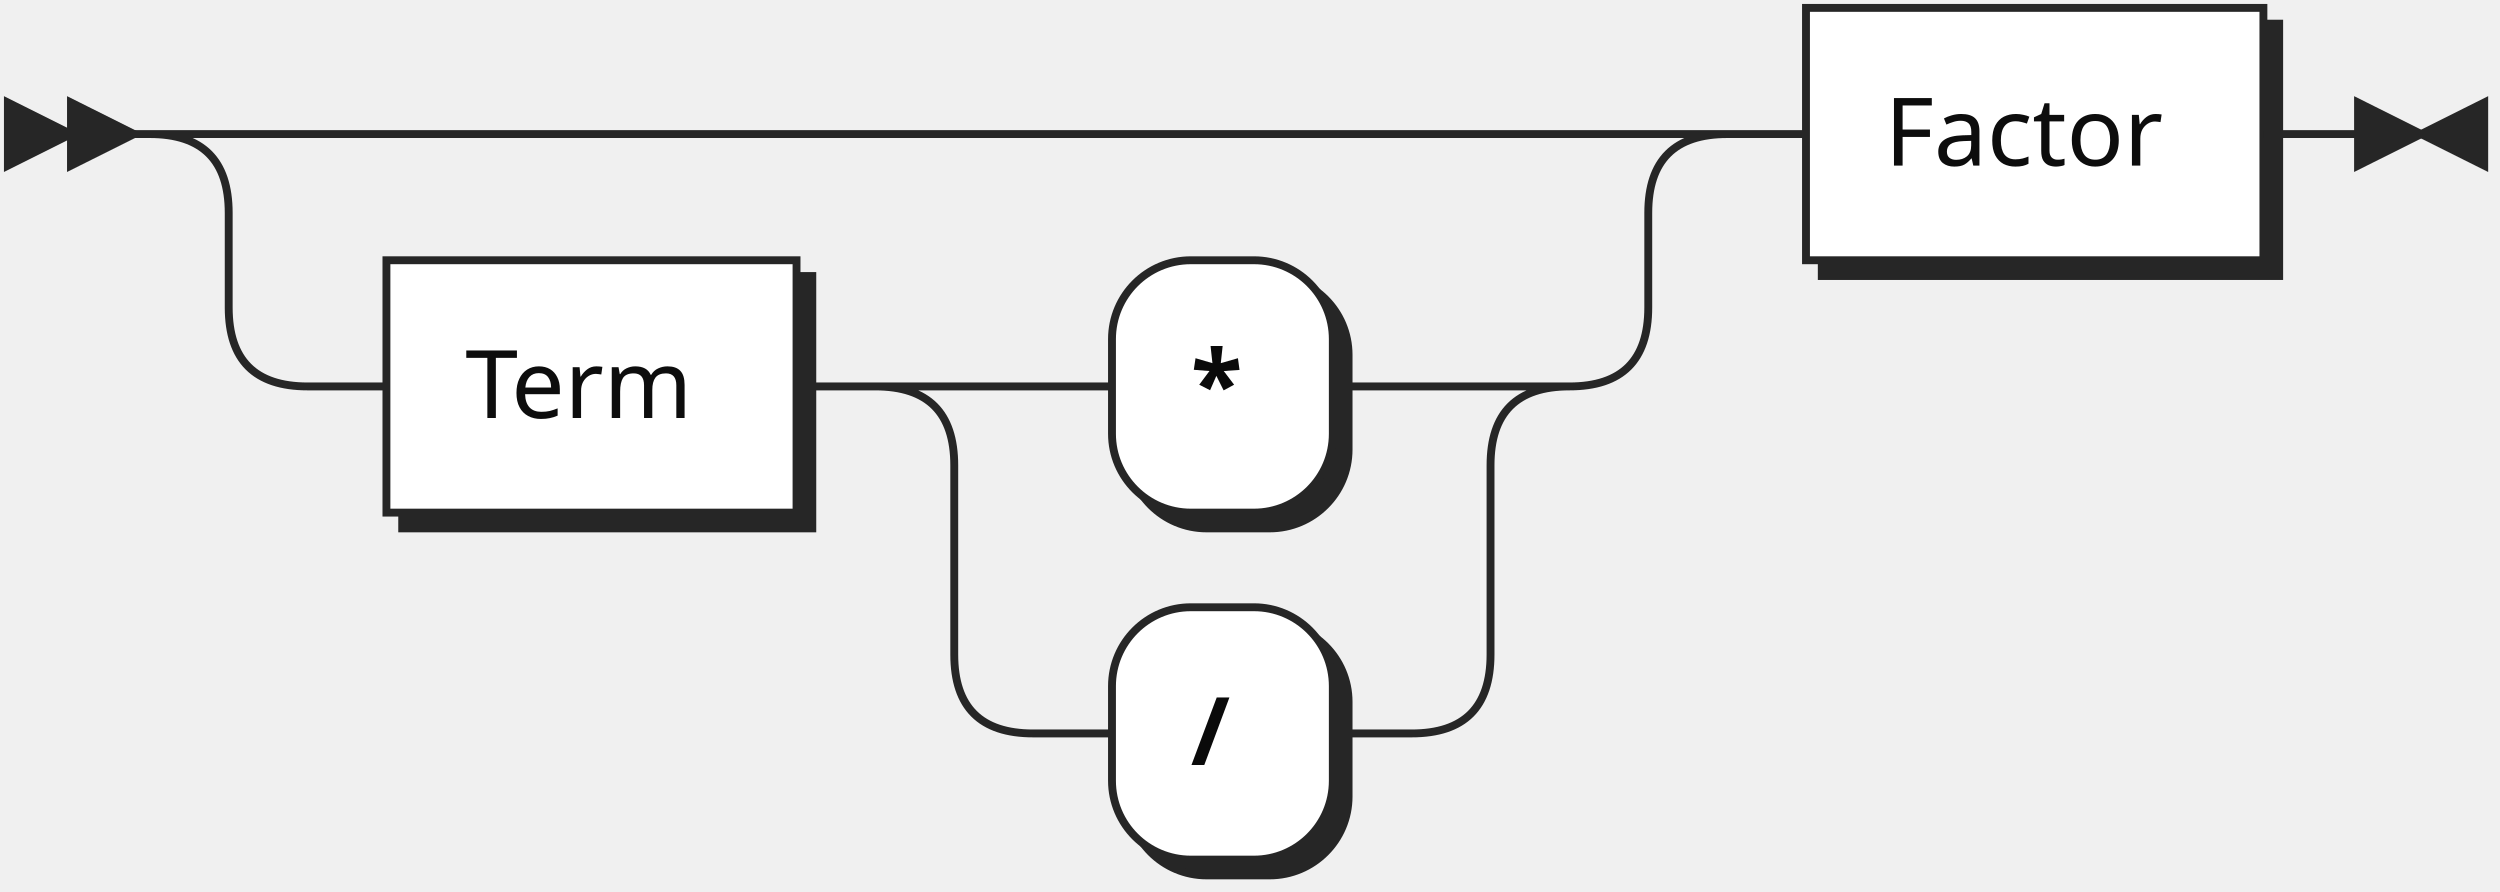
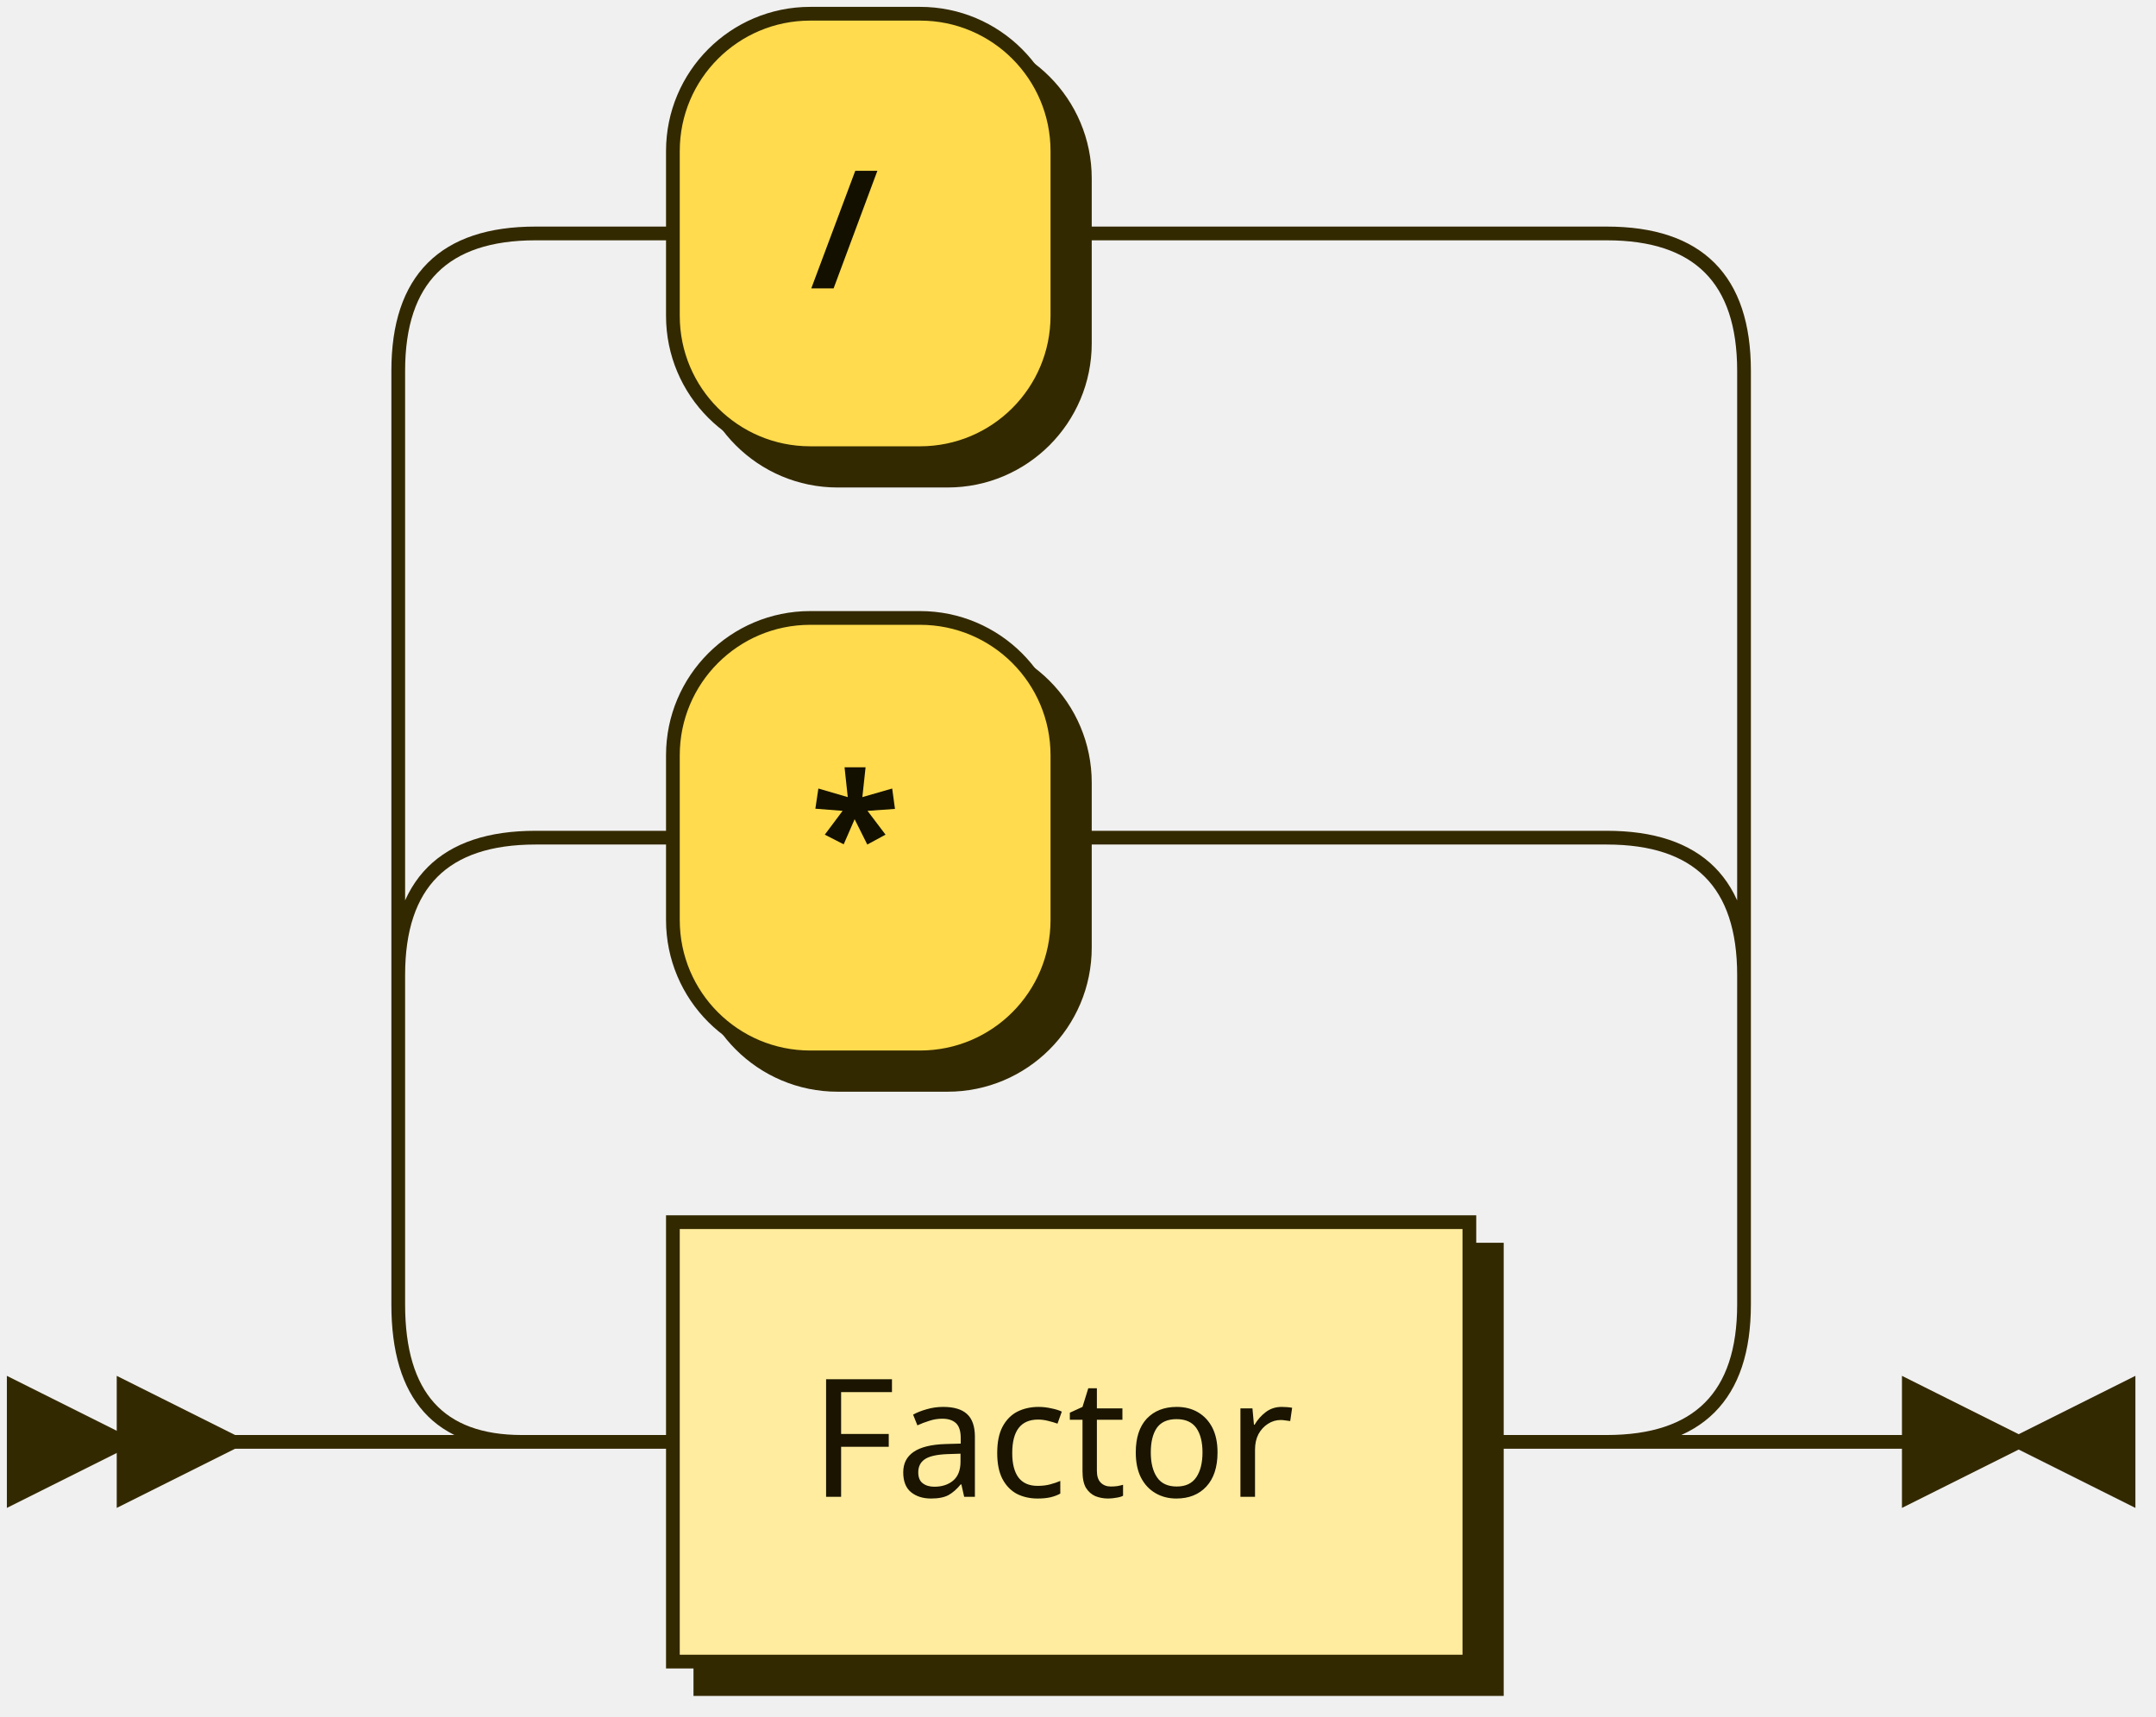
- <svg xmlns="http://www.w3.org/2000/svg" xmlns:xlink="http://www.w3.org/1999/xlink" width="317" height="113">
+ <svg xmlns="http://www.w3.org/2000/svg" xmlns:xlink="http://www.w3.org/1999/xlink" width="157" height="125">
  <defs>
    <style type="text/css">
    @namespace "http://www.w3.org/2000/svg";
-     .line                 {fill: none; stroke: #262626; stroke-width: 1;}
-     .bold-line            {stroke: #0A0A0A; shape-rendering: crispEdges; stroke-width: 2;}
-     .thin-line            {stroke: #0F0F0F; shape-rendering: crispEdges}
-     .filled               {fill: #262626; stroke: none;}
+     .line                 {fill: none; stroke: #332900; stroke-width: 1;}
+     .bold-line            {stroke: #141000; shape-rendering: crispEdges; stroke-width: 2;}
+     .thin-line            {stroke: #1F1800; shape-rendering: crispEdges}
+     .filled               {fill: #332900; stroke: none;}
    text.terminal         {font-family: Verdana, Sans-serif;
                            font-size: 12px;
-                             fill: #0A0A0A;
+                             fill: #141000;
                            font-weight: bold;
                          }
    text.nonterminal      {font-family: Verdana, Sans-serif;
                            font-size: 12px;
-                             fill: #0D0D0D;
+                             fill: #1A1400;
                            font-weight: normal;
                          }
    text.regexp           {font-family: Verdana, Sans-serif;
                            font-size: 12px;
-                             fill: #0F0F0F;
+                             fill: #1F1800;
                            font-weight: normal;
                          }
-     rect, circle, polygon {fill: #262626; stroke: #262626;}
-     rect.terminal         {fill: #ffffff; stroke: #262626; stroke-width: 1;}
-     rect.nonterminal      {fill: #FFFFFF; stroke: #262626; stroke-width: 1;}
+     rect, circle, polygon {fill: #332900; stroke: #332900;}
+     rect.terminal         {fill: #FFDB4D; stroke: #332900; stroke-width: 1;}
+     rect.nonterminal      {fill: #FFEC9E; stroke: #332900; stroke-width: 1;}
    rect.text             {fill: none; stroke: none;}
-     polygon.regexp        {fill: #FFFFFF; stroke: #262626; stroke-width: 1;}
+     polygon.regexp        {fill: #FFF4C7; stroke: #332900; stroke-width: 1;}
  </style>
  </defs>
-   <polygon points="9 17 1 13 1 21" />
-   <polygon points="17 17 9 13 9 21" />
-   <a xlink:href="#Term" xlink:title="Term">
-     <rect x="51" y="35" width="52" height="32" />
-     <rect x="49" y="33" width="52" height="32" class="nonterminal" />
-     <text class="nonterminal" x="59" y="53">Term</text>
+   <polygon points="9 105 1 101 1 109" />
+   <polygon points="17 105 9 101 9 109" />
+   <a xlink:href="#Factor" xlink:title="Factor">
+     <rect x="51" y="91" width="58" height="32" />
+     <rect x="49" y="89" width="58" height="32" class="nonterminal" />
+     <text class="nonterminal" x="59" y="109">Factor</text>
  </a>
-   <rect x="143" y="35" width="28" height="32" rx="10" />
-   <rect x="141" y="33" width="28" height="32" class="terminal" rx="10" />
-   <text class="terminal" x="151" y="53">*</text>
-   <rect x="143" y="79" width="28" height="32" rx="10" />
-   <rect x="141" y="77" width="28" height="32" class="terminal" rx="10" />
-   <text class="terminal" x="151" y="97">/</text>
-   <a xlink:href="#Factor" xlink:title="Factor">
-     <rect x="231" y="3" width="58" height="32" />
-     <rect x="229" y="1" width="58" height="32" class="nonterminal" />
-     <text class="nonterminal" x="239" y="21">Factor</text>
-   </a>
-   <path class="line" d="m17 17 h2 m20 0 h10 m0 0 h150 m-180 0 h20 m160 0 h20 m-200 0 q10 0 10 10 m180 0 q0 -10 10 -10 m-190 10 v12 m180 0 v-12 m-180 12 q0 10 10 10 m160 0 q10 0 10 -10 m-170 10 h10 m52 0 h10 m20 0 h10 m28 0 h10 m-68 0 h20 m48 0 h20 m-88 0 q10 0 10 10 m68 0 q0 -10 10 -10 m-78 10 v24 m68 0 v-24 m-68 24 q0 10 10 10 m48 0 q10 0 10 -10 m-58 10 h10 m28 0 h10 m40 -76 h10 m58 0 h10 m3 0 h-3" />
-   <polygon points="307 17 315 13 315 21" />
-   <polygon points="307 17 299 13 299 21" />
+   <rect x="51" y="47" width="28" height="32" rx="10" />
+   <rect x="49" y="45" width="28" height="32" class="terminal" rx="10" />
+   <text class="terminal" x="59" y="65">*</text>
+   <rect x="51" y="3" width="28" height="32" rx="10" />
+   <rect x="49" y="1" width="28" height="32" class="terminal" rx="10" />
+   <text class="terminal" x="59" y="21">/</text>
+   <path class="line" d="m17 105 h2 m20 0 h10 m58 0 h10 m-98 0 l20 0 m-1 0 q-9 0 -9 -10 l0 -24 q0 -10 10 -10 m78 44 l20 0 m-20 0 q10 0 10 -10 l0 -24 q0 -10 -10 -10 m-78 0 h10 m28 0 h10 m0 0 h30 m-88 10 l0 -44 q0 -10 10 -10 m88 54 l0 -44 q0 -10 -10 -10 m-78 0 h10 m28 0 h10 m0 0 h30 m23 88 h-3" />
+   <polygon points="147 105 155 101 155 109" />
+   <polygon points="147 105 139 101 139 109" />
</svg>
